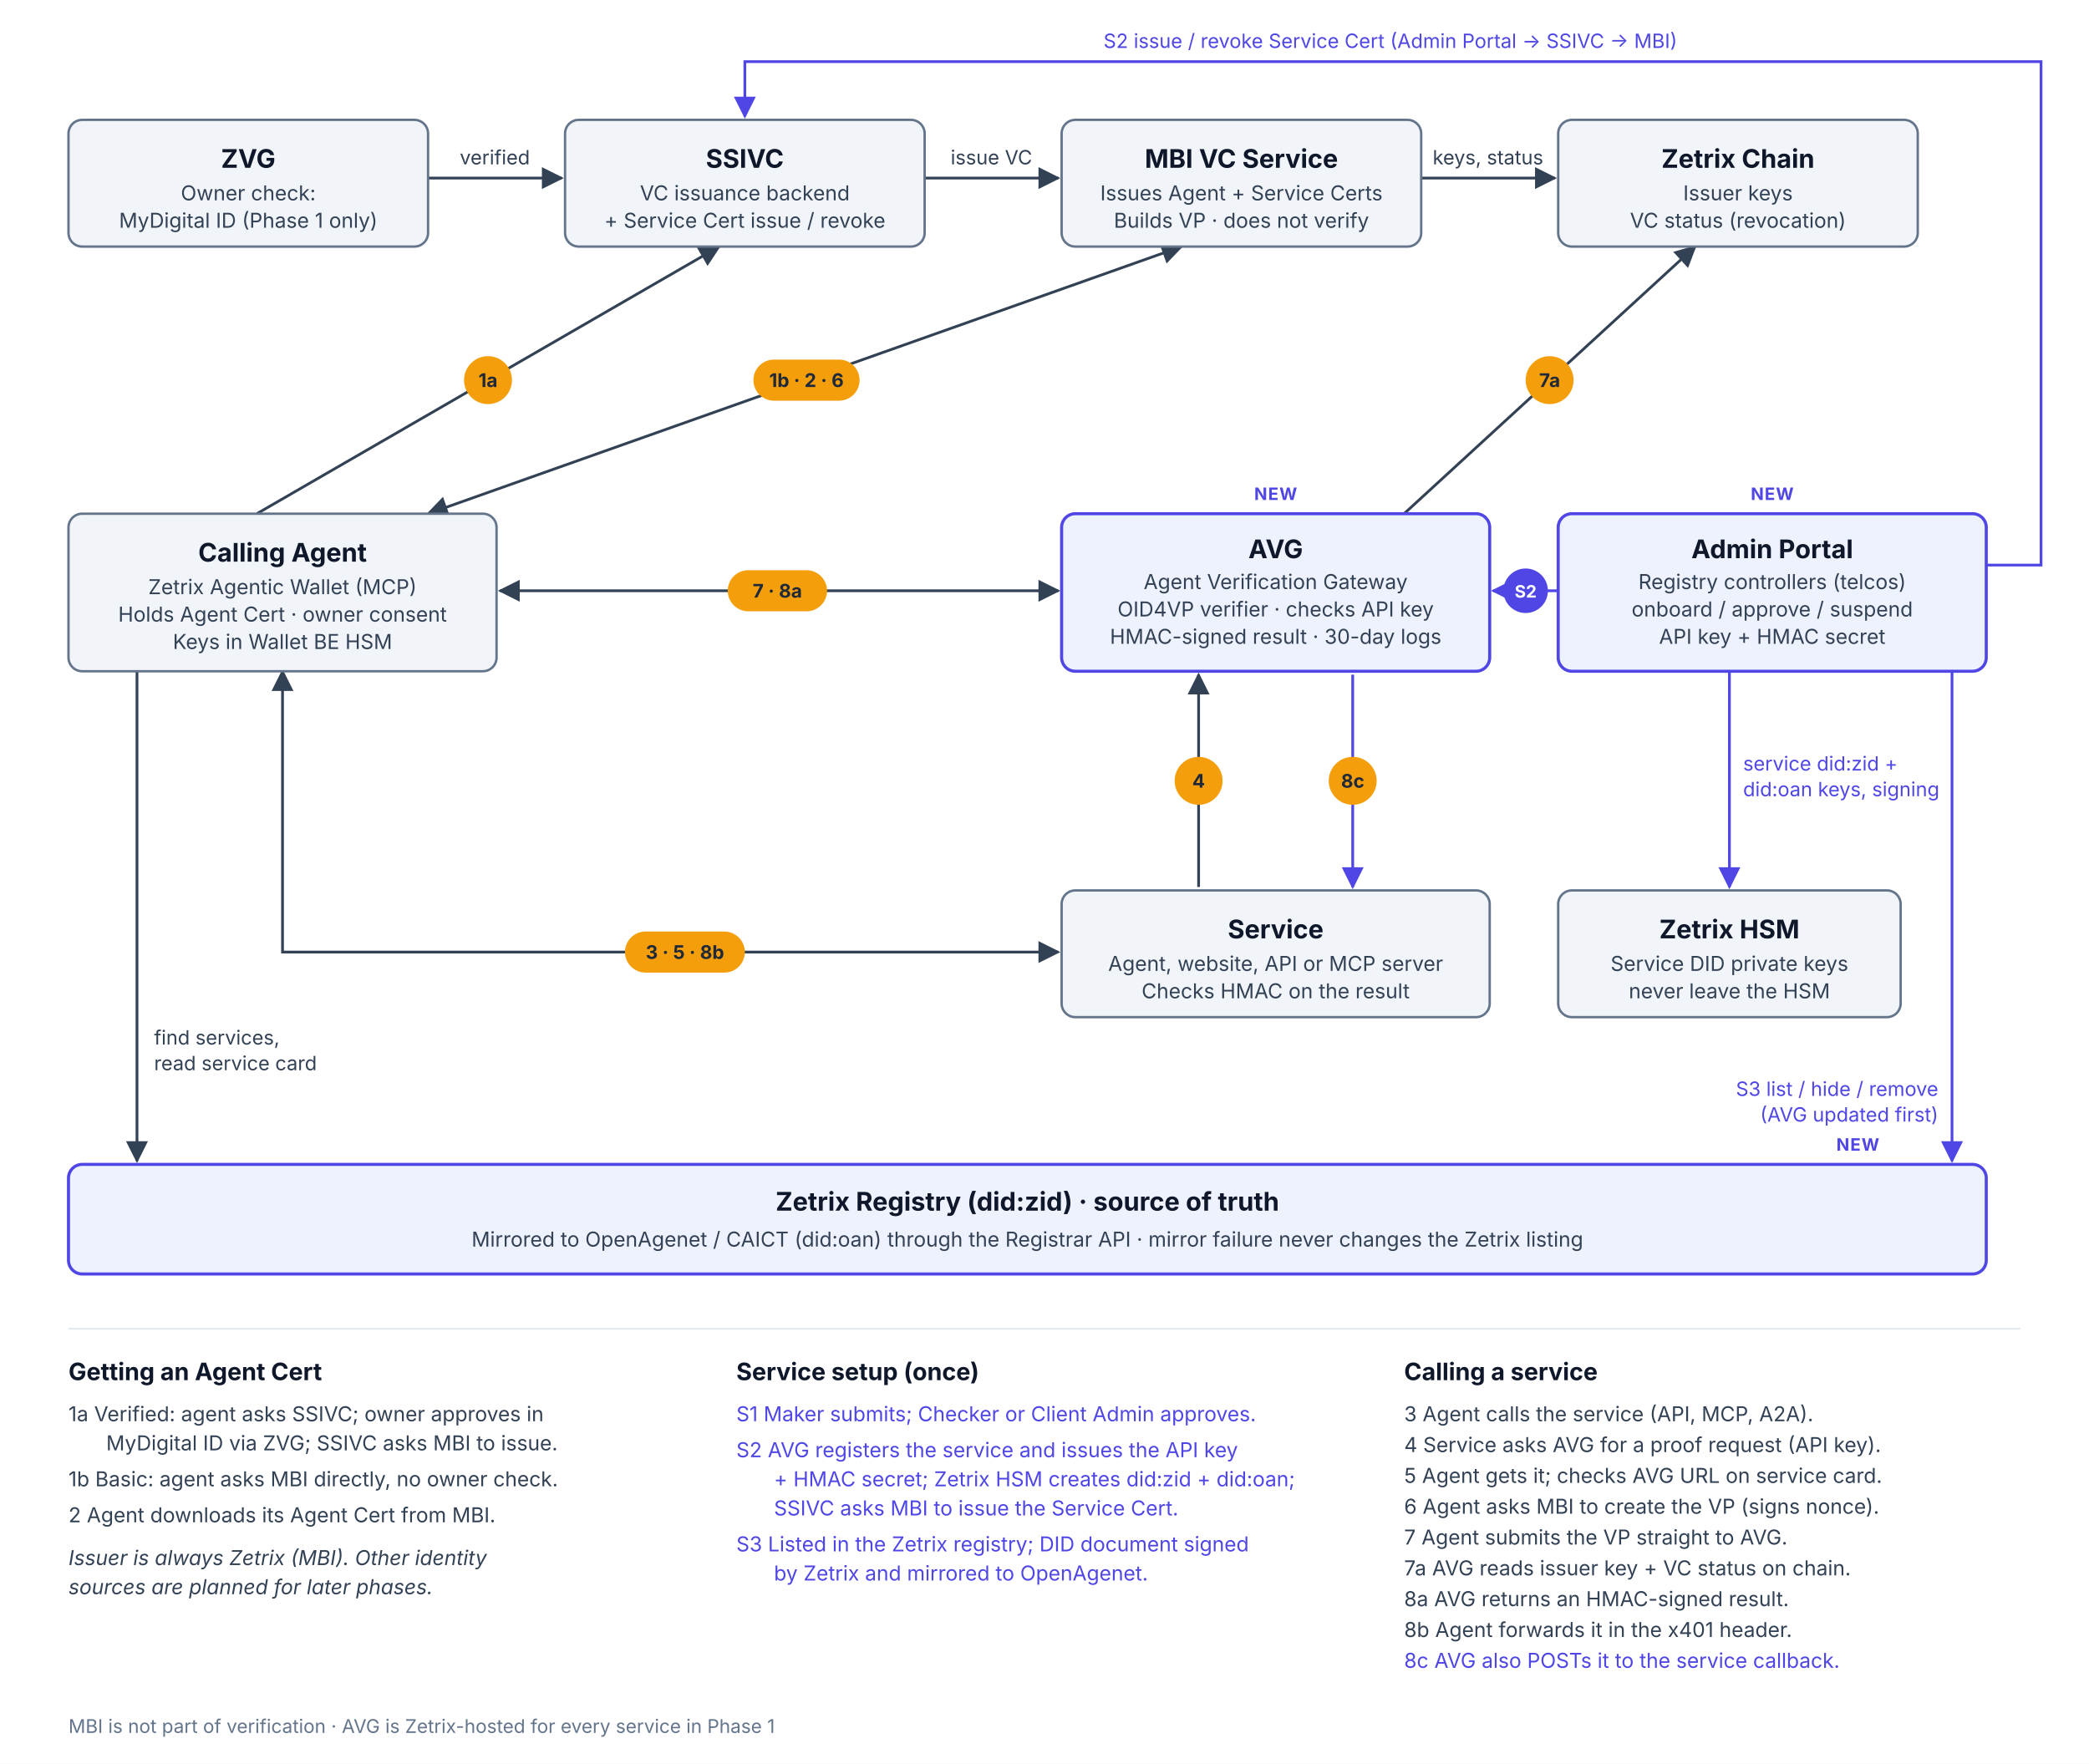
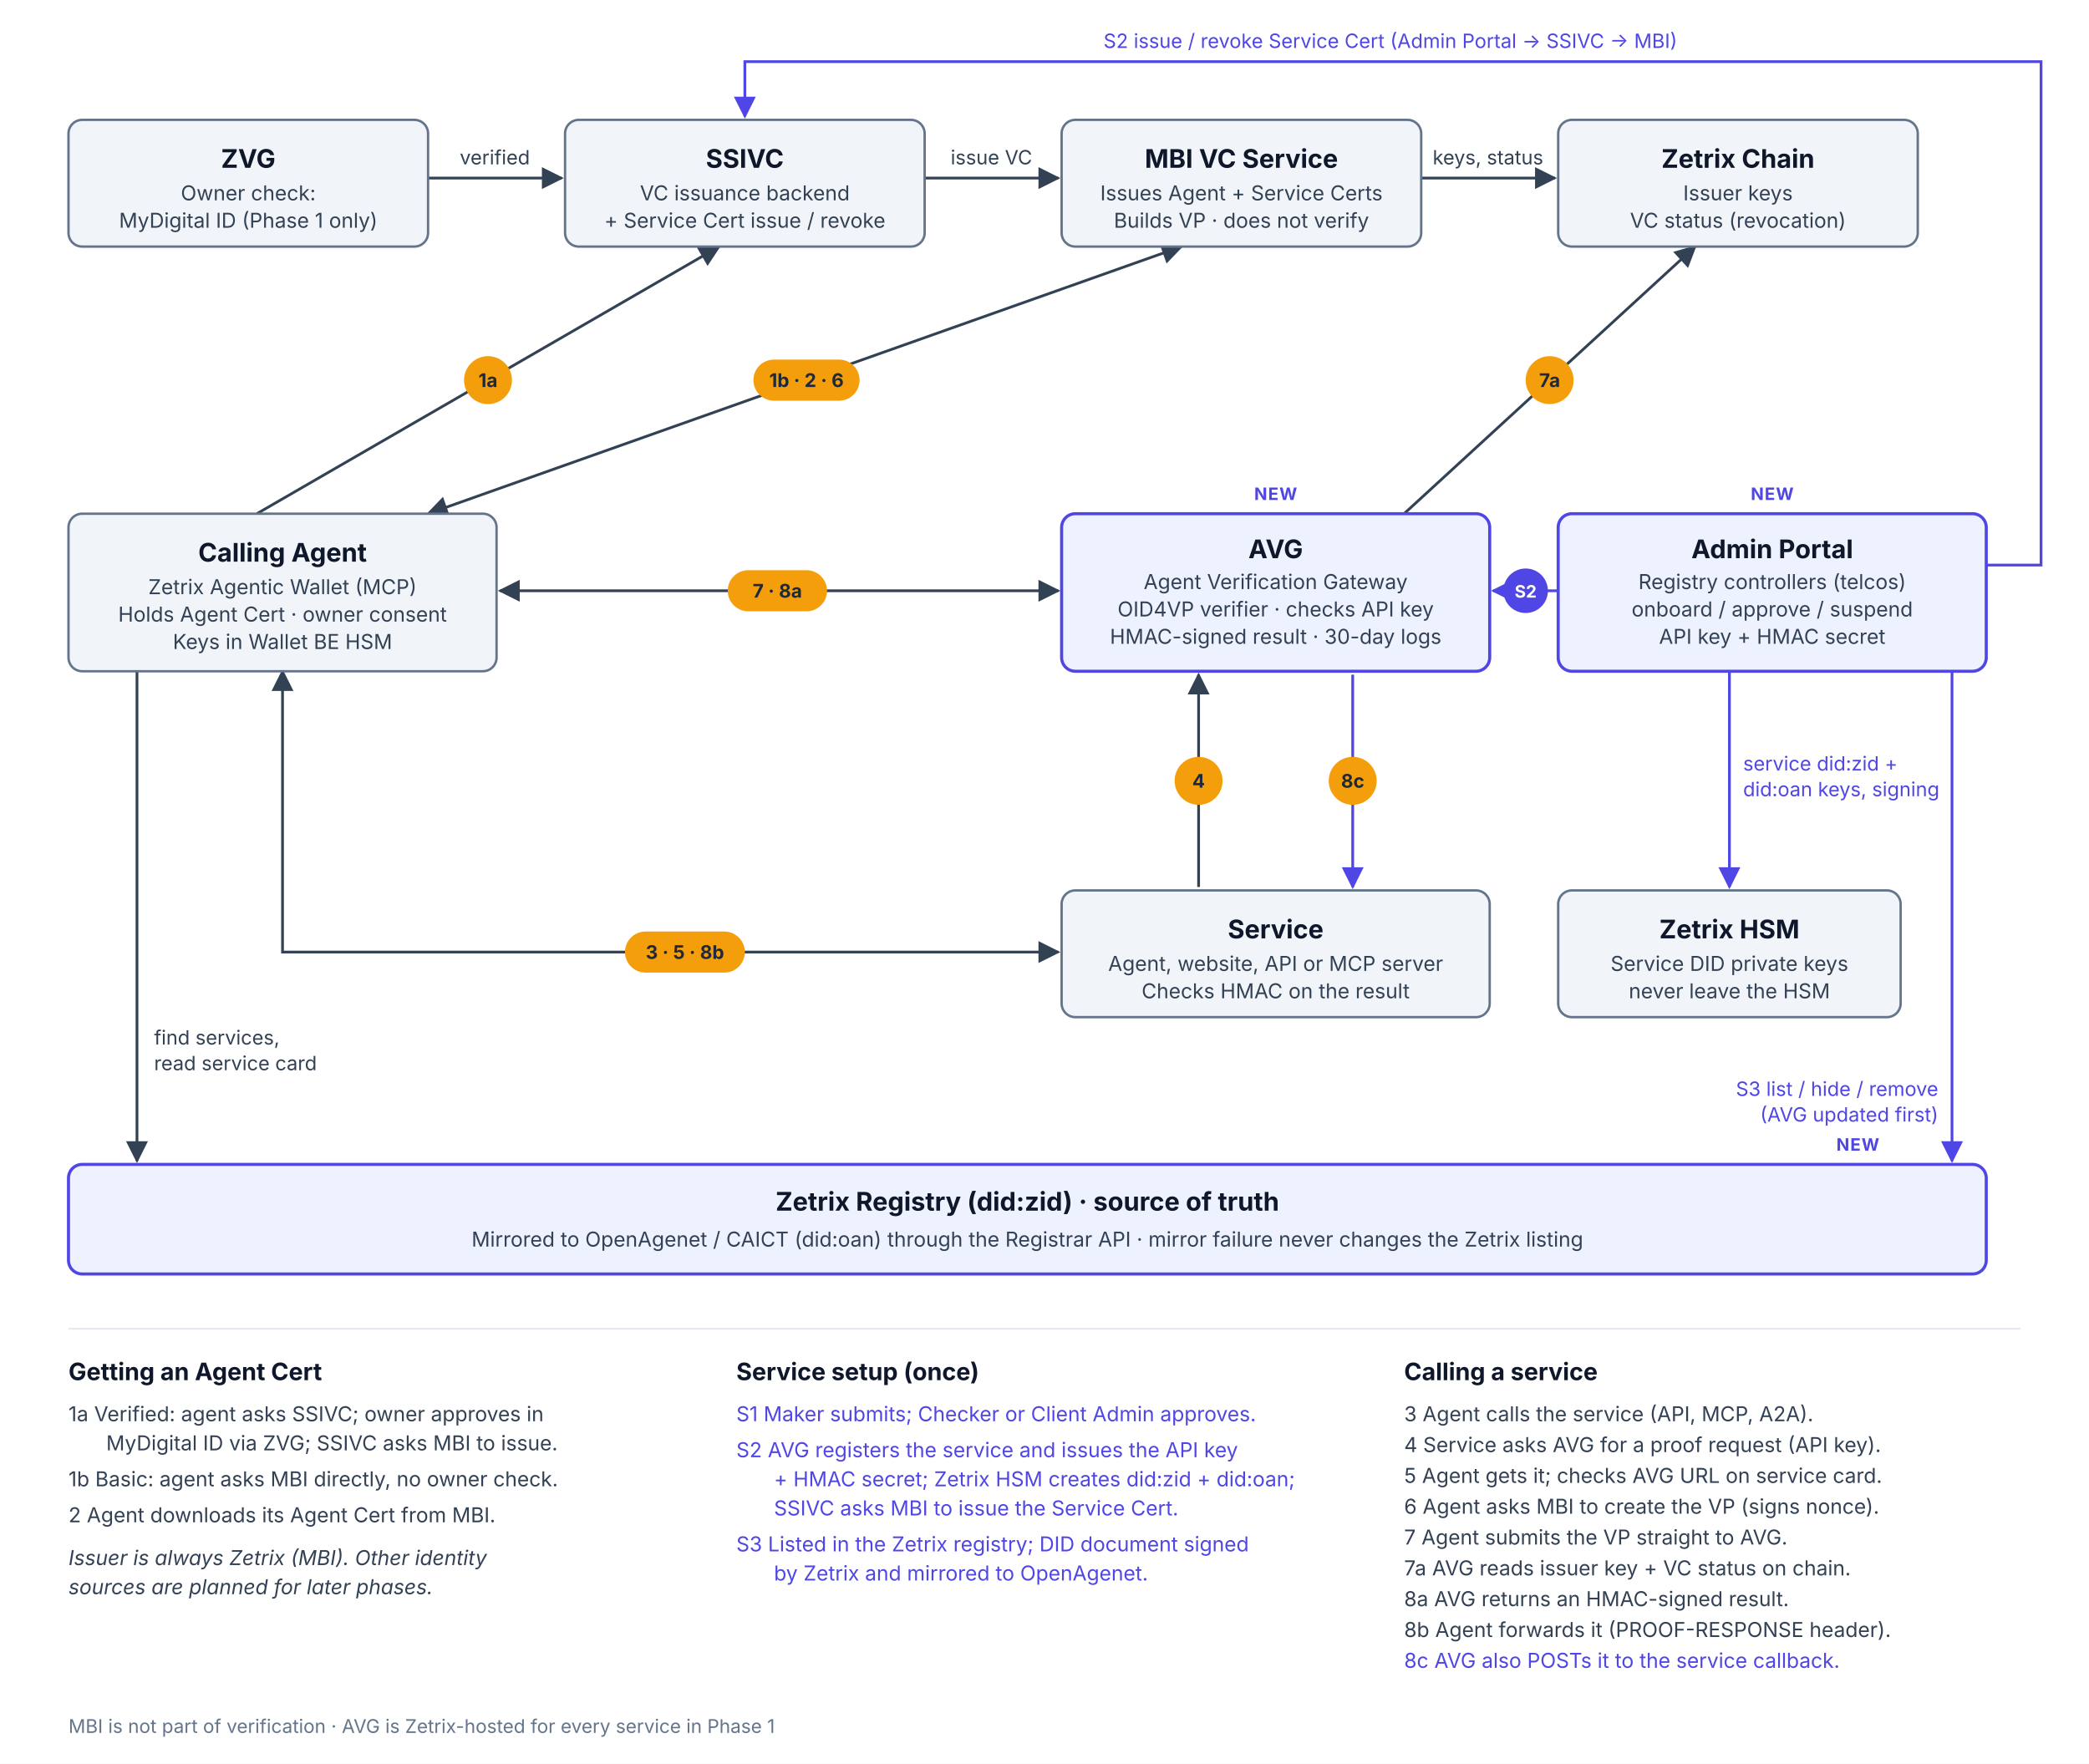
<svg xmlns="http://www.w3.org/2000/svg" width="1220" height="1030" viewBox="0 0 1220 1030" font-family="Inter, Segoe UI, Helvetica, Arial, sans-serif">
  <defs>
    <marker id="a" viewBox="0 0 10 10" refX="9" refY="5" markerWidth="8" markerHeight="8" orient="auto-start-reverse">
      <path d="M0 0 L10 5 L0 10 z" fill="#334155" />
    </marker>
    <marker id="p" viewBox="0 0 10 10" refX="9" refY="5" markerWidth="8" markerHeight="8" orient="auto-start-reverse">
      <path d="M0 0 L10 5 L0 10 z" fill="#4f46e5" />
    </marker>
    <style>
      .box{fill:#f1f5f9;stroke:#64748b;stroke-width:1.4}
      .new{fill:#eef2ff;stroke:#4f46e5;stroke-width:1.8}
      .ext{fill:#fff7ed;stroke:#c2410c;stroke-width:1.4;stroke-dasharray:5 3}
      .t{font-size:15px;font-weight:700;fill:#0f172a;text-anchor:middle}
      .s{font-size:12px;fill:#334155;text-anchor:middle}
      .tag{font-size:10px;font-weight:700;letter-spacing:.5px;text-anchor:middle}
      .ln{stroke:#334155;stroke-width:1.6;fill:none}
      .lp{stroke:#4f46e5;stroke-width:1.6;fill:none}
      .lbl{font-size:11.5px;fill:#334155}
      .lblp{font-size:11.5px;fill:#4f46e5}
      .bd{fill:#f59e0b}
      .bt{font-size:11px;font-weight:700;fill:#1f2937;text-anchor:middle}
      .h{font-size:14px;font-weight:700;fill:#0f172a}
      .lg{font-size:12px;fill:#334155}
      .lgp{font-size:12px;fill:#4f46e5}
    </style>
  </defs>
  <rect width="1220" height="1030" fill="#ffffff" />
  <text x="40" y="20" font-size="0">Agentic Zetrix Wallet Phase 1 architecture</text>
  <line class="ln" x1="250" y1="104" x2="328" y2="104" marker-end="url(#a)" />
  <text class="lbl" x="289" y="96" text-anchor="middle">verified</text>
  <line class="ln" x1="540" y1="104" x2="618" y2="104" marker-end="url(#a)" />
  <text class="lbl" x="579" y="96" text-anchor="middle">issue VC</text>
  <line class="ln" x1="830" y1="104" x2="908" y2="104" marker-end="url(#a)" />
  <text class="lbl" x="869" y="96" text-anchor="middle">keys, status</text>
  <line class="ln" x1="150" y1="300" x2="420" y2="144" marker-end="url(#a)" />
  <line class="ln" x1="250" y1="300" x2="690" y2="144" marker-start="url(#a)" marker-end="url(#a)" />
  <line class="ln" x1="292" y1="345" x2="618" y2="345" marker-start="url(#a)" marker-end="url(#a)" />
  <line class="ln" x1="820" y1="300" x2="990" y2="144" marker-end="url(#a)" />
  <path class="ln" d="M165 392 V556 H618" marker-start="url(#a)" marker-end="url(#a)" />
  <line class="ln" x1="700" y1="518" x2="700" y2="394" marker-end="url(#a)" />
  <line class="lp" x1="790" y1="394" x2="790" y2="518" marker-end="url(#p)" />
  <line class="ln" x1="80" y1="392" x2="80" y2="678" marker-end="url(#a)" />
  <text class="lbl" x="90" y="610">find services,</text>
  <text class="lbl" x="90" y="625">read service card</text>
  <line class="lp" x1="910" y1="345" x2="872" y2="345" marker-end="url(#p)" />
  <path class="lp" d="M1160 330 H1192 V36 H435 V68" marker-end="url(#p)" />
  <text class="lblp" x="812" y="28" text-anchor="middle">S2  issue / revoke Service Cert (Admin Portal → SSIVC → MBI)</text>
  <line class="lp" x1="1010" y1="392" x2="1010" y2="518" marker-end="url(#p)" />
  <text class="lblp" x="1018" y="450">service did:zid +</text>
  <text class="lblp" x="1018" y="465">did:oan keys, signing</text>
  <line class="lp" x1="1140" y1="392" x2="1140" y2="678" marker-end="url(#p)" />
  <text class="lblp" x="1132" y="640" text-anchor="end">S3  list / hide / remove</text>
  <text class="lblp" x="1132" y="655" text-anchor="end">(AVG updated first)</text>
  <rect class="box" x="40" y="70" width="210" height="74" rx="8" />
  <text class="t" x="145" y="98">ZVG</text>
  <text class="s" x="145" y="117">Owner check:</text>
  <text class="s" x="145" y="133">MyDigital ID (Phase 1 only)</text>
  <rect class="box" x="330" y="70" width="210" height="74" rx="8" />
  <text class="t" x="435" y="98">SSIVC</text>
  <text class="s" x="435" y="117">VC issuance backend</text>
  <text class="s" x="435" y="133">+ Service Cert issue / revoke</text>
  <rect class="box" x="620" y="70" width="210" height="74" rx="8" />
  <text class="t" x="725" y="98">MBI VC Service</text>
  <text class="s" x="725" y="117">Issues Agent + Service Certs</text>
  <text class="s" x="725" y="133">Builds VP · does not verify</text>
  <rect class="box" x="910" y="70" width="210" height="74" rx="8" />
  <text class="t" x="1015" y="98">Zetrix Chain</text>
  <text class="s" x="1015" y="117">Issuer keys</text>
  <text class="s" x="1015" y="133">VC status (revocation)</text>
  <rect class="box" x="40" y="300" width="250" height="92" rx="8" />
  <text class="t" x="165" y="328">Calling Agent</text>
  <text class="s" x="165" y="347">Zetrix Agentic Wallet (MCP)</text>
  <text class="s" x="165" y="363">Holds Agent Cert · owner consent</text>
  <text class="s" x="165" y="379">Keys in Wallet BE HSM</text>
  <rect class="new" x="620" y="300" width="250" height="92" rx="8" />
  <text class="tag" x="745" y="292" fill="#4f46e5">NEW</text>
  <text class="t" x="745" y="326">AVG</text>
  <text class="s" x="745" y="344">Agent Verification Gateway</text>
  <text class="s" x="745" y="360">OID4VP verifier · checks API key</text>
  <text class="s" x="745" y="376">HMAC-signed result · 30-day logs</text>
  <rect class="new" x="910" y="300" width="250" height="92" rx="8" />
  <text class="tag" x="1035" y="292" fill="#4f46e5">NEW</text>
  <text class="t" x="1035" y="326">Admin Portal</text>
  <text class="s" x="1035" y="344">Registry controllers (telcos)</text>
  <text class="s" x="1035" y="360">onboard / approve / suspend</text>
  <text class="s" x="1035" y="376">API key + HMAC secret</text>
  <rect class="box" x="620" y="520" width="250" height="74" rx="8" />
  <text class="t" x="745" y="548">Service</text>
  <text class="s" x="745" y="567">Agent, website, API or MCP server</text>
  <text class="s" x="745" y="583">Checks HMAC on the result</text>
  <rect class="box" x="910" y="520" width="200" height="74" rx="8" />
  <text class="t" x="1010" y="548">Zetrix HSM</text>
  <text class="s" x="1010" y="567">Service DID private keys</text>
  <text class="s" x="1010" y="583">never leave the HSM</text>
  <rect class="new" x="40" y="680" width="1120" height="64" rx="8" />
  <text class="tag" x="1085" y="672" fill="#4f46e5">NEW</text>
  <text class="t" x="600" y="707">Zetrix Registry (did:zid) · source of truth</text>
  <text class="s" x="600" y="728">Mirrored to OpenAgenet / CAICT (did:oan) through the Registrar API · mirror failure never changes the Zetrix listing</text>
  <circle class="bd" cx="285" cy="222" r="14" />
  <text class="bt" x="285" y="226">1a</text>
  <rect class="bd" x="440" y="210" width="62" height="24" rx="12" />
  <text class="bt" x="471" y="226">1b · 2 · 6</text>
  <rect class="bd" x="425" y="333" width="58" height="24" rx="12" />
  <text class="bt" x="454" y="349">7 · 8a</text>
  <circle class="bd" cx="905" cy="222" r="14" />
  <text class="bt" x="905" y="226">7a</text>
  <rect class="bd" x="365" y="544" width="70" height="24" rx="12" />
  <text class="bt" x="400" y="560">3 · 5 · 8b</text>
  <circle class="bd" cx="700" cy="456" r="14" />
  <text class="bt" x="700" y="460">4</text>
  <circle class="bd" cx="790" cy="456" r="14" />
  <text class="bt" x="790" y="460">8c</text>
  <circle cx="891" cy="345" r="13" fill="#4f46e5" />
  <text x="891" y="349" font-size="10" font-weight="700" fill="#fff" text-anchor="middle">S2</text>
  <line x1="40" y1="776" x2="1180" y2="776" stroke="#e2e8f0" />
  <text class="h" x="40" y="806">Getting an Agent Cert</text>
  <text class="lg" x="40" y="830">1a  Verified: agent asks SSIVC; owner approves in</text>
  <text class="lg" x="62" y="847">MyDigital ID via ZVG; SSIVC asks MBI to issue.</text>
  <text class="lg" x="40" y="868">1b  Basic: agent asks MBI directly, no owner check.</text>
  <text class="lg" x="40" y="889">2    Agent downloads its Agent Cert from MBI.</text>
  <text class="lg" x="40" y="914" font-style="italic">Issuer is always Zetrix (MBI). Other identity</text>
  <text class="lg" x="40" y="931" font-style="italic">sources are planned for later phases.</text>
  <text class="h" x="430" y="806">Service setup (once)</text>
  <text class="lgp" x="430" y="830">S1  Maker submits; Checker or Client Admin approves.</text>
  <text class="lgp" x="430" y="851">S2  AVG registers the service and issues the API key</text>
  <text class="lgp" x="452" y="868">+ HMAC secret; Zetrix HSM creates did:zid + did:oan;</text>
  <text class="lgp" x="452" y="885">SSIVC asks MBI to issue the Service Cert.</text>
  <text class="lgp" x="430" y="906">S3  Listed in the Zetrix registry; DID document signed</text>
  <text class="lgp" x="452" y="923">by Zetrix and mirrored to OpenAgenet.</text>
  <text class="h" x="820" y="806">Calling a service</text>
  <text class="lg" x="820" y="830">3    Agent calls the service (API, MCP, A2A).</text>
  <text class="lg" x="820" y="848">4    Service asks AVG for a proof request (API key).</text>
  <text class="lg" x="820" y="866">5    Agent gets it; checks AVG URL on service card.</text>
  <text class="lg" x="820" y="884">6    Agent asks MBI to create the VP (signs nonce).</text>
  <text class="lg" x="820" y="902">7    Agent submits the VP straight to AVG.</text>
  <text class="lg" x="820" y="920">7a  AVG reads issuer key + VC status on chain.</text>
  <text class="lg" x="820" y="938">8a  AVG returns an HMAC-signed result.</text>
-   <text class="lg" x="820" y="956">8b  Agent forwards it in the x401 header.</text>
+   <text class="lg" x="820" y="956">8b  Agent forwards it (PROOF-RESPONSE header).</text>
  <text class="lgp" x="820" y="974">8c  AVG also POSTs it to the service callback.</text>
  <text x="40" y="1012" font-size="11" fill="#64748b">MBI is not part of verification · AVG is Zetrix-hosted for every service in Phase 1</text>
</svg>
